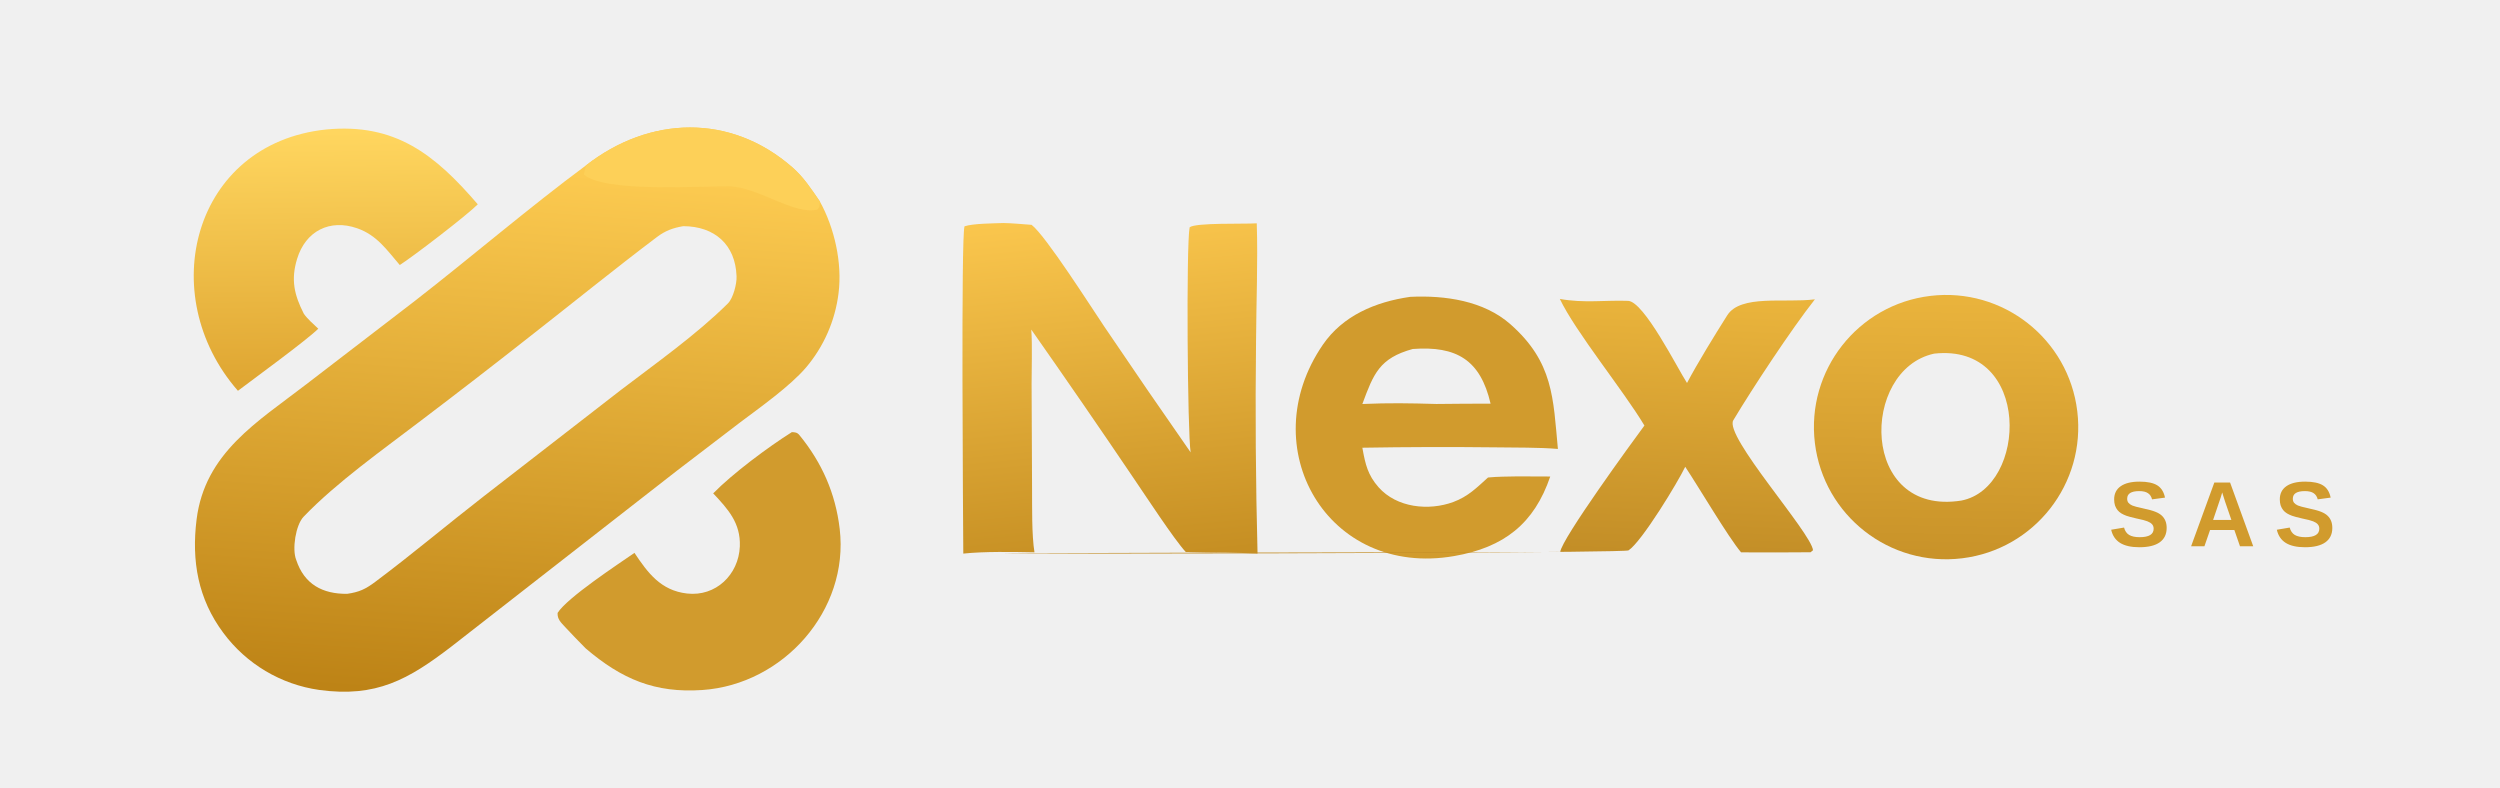
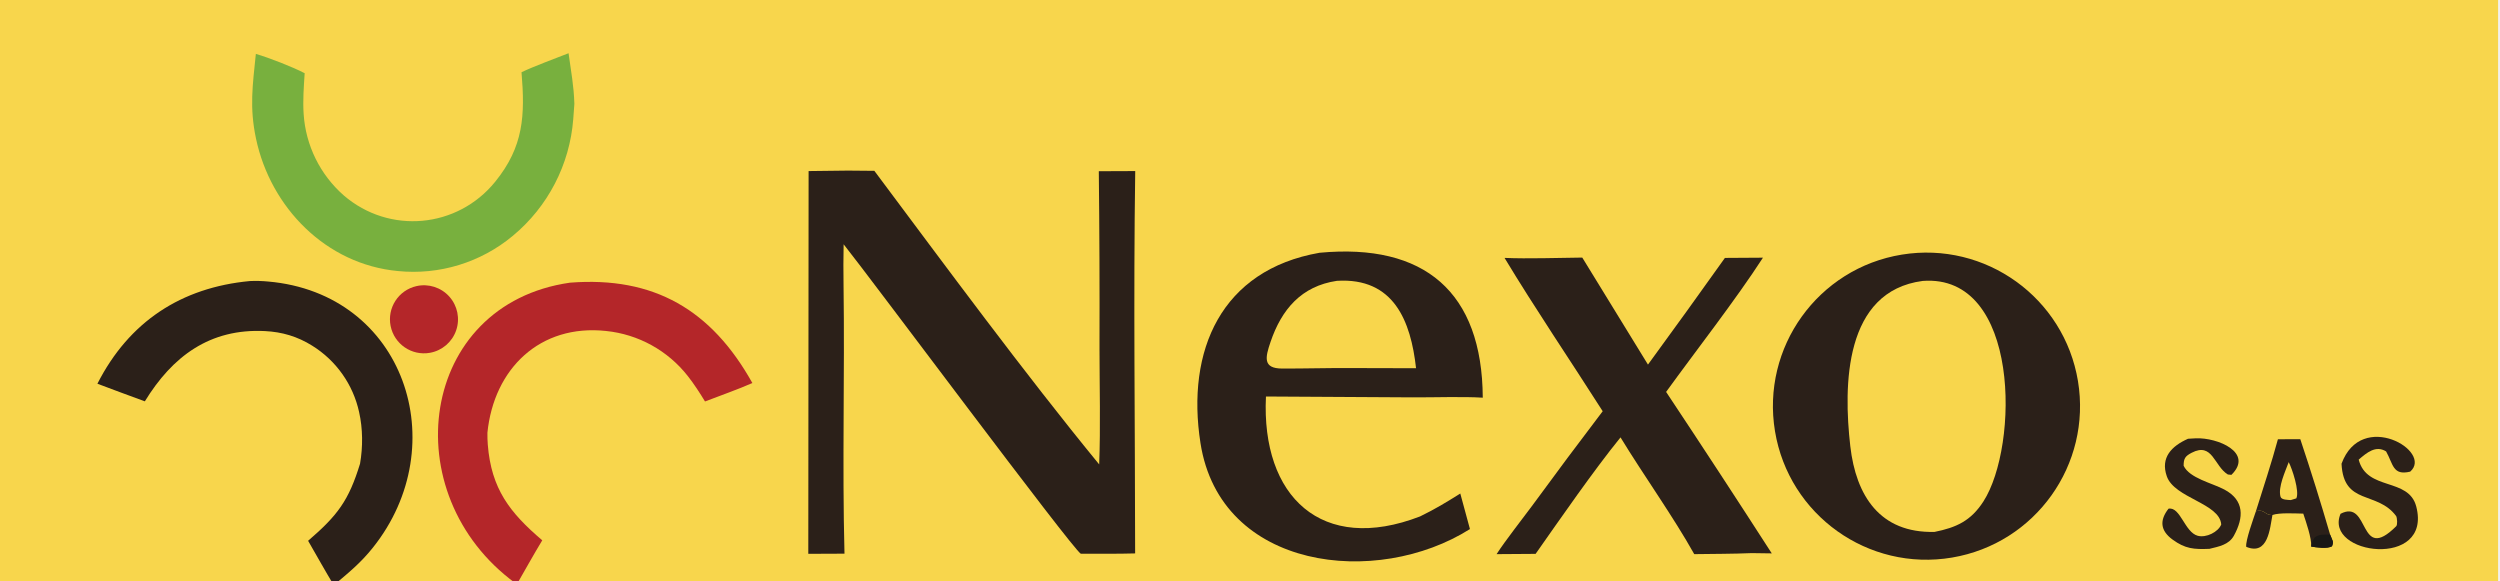
- <svg xmlns="http://www.w3.org/2000/svg" width="540" height="170" viewBox="100 260 540 170">
-   <defs>
-     <linearGradient id="gradient_0" gradientUnits="userSpaceOnUse" x1="148.224" y1="294.15" x2="154.161" y2="212.483">
-       <stop offset="0" stop-color="#BD8316" />
-       <stop offset="1" stop-color="#FCCA50" />
-     </linearGradient>
-     <linearGradient id="gradient_1" gradientUnits="userSpaceOnUse" x1="245.702" y1="272.594" x2="240.541" y2="219.391">
-       <stop offset="0" stop-color="#C68F23" />
-       <stop offset="1" stop-color="#FAC64D" />
-     </linearGradient>
-     <linearGradient id="gradient_2" gradientUnits="userSpaceOnUse" x1="371.837" y1="271.685" x2="372.495" y2="232.596">
-       <stop offset="0" stop-color="#C99329" />
-       <stop offset="1" stop-color="#E9B33C" />
-     </linearGradient>
-     <linearGradient id="gradient_3" gradientUnits="userSpaceOnUse" x1="123.314" y1="245.125" x2="122.82" y2="206.529">
-       <stop offset="0" stop-color="#DFA632" />
-       <stop offset="1" stop-color="#FFD65F" />
-     </linearGradient>
-     <linearGradient id="gradient_4" gradientUnits="userSpaceOnUse" x1="331.341" y1="271.709" x2="333.098" y2="232.374">
-       <stop offset="0" stop-color="#C38E27" />
-       <stop offset="1" stop-color="#EAB43C" />
-     </linearGradient>
-   </defs>
-   <path fill="url(#gradient_0)" transform="scale(1.39709 1.39709)" d="M162.168 211.676C172.011 203.995 184.542 203.607 194.117 212.001C195.852 213.522 197.028 215.357 198.327 217.234C200.594 221.329 201.816 226.757 201.223 231.425C200.703 235.664 198.956 239.658 196.197 242.918C193.695 245.836 189.09 249.088 185.971 251.433L176.235 258.875L141.411 286.028C134.716 291.165 129.754 293.98 120.922 292.769C115 291.927 109.662 288.748 106.101 283.941C102.193 278.695 101.174 272.837 101.969 266.429C103.249 256.115 111.405 251.314 118.868 245.563L135.715 232.627C144.401 225.88 153.413 218.158 162.168 211.676ZM125.252 277.912C127.125 277.642 128.089 277.185 129.611 276.047C135.301 271.791 140.778 267.171 146.4 262.806L167.548 246.413C173.016 242.235 179.225 237.863 184.12 233.009C184.943 232.193 185.507 229.952 185.454 228.823C185.292 223.91 182.044 221.085 177.219 221.068C175.62 221.337 174.431 221.776 173.14 222.751C166.621 227.673 160.145 232.93 153.714 237.958C148.069 242.403 142.382 246.796 136.655 251.135C130.864 255.561 123.582 260.698 118.512 265.997C117.282 267.282 116.713 271.036 117.37 272.653C118.605 276.432 121.443 277.949 125.252 277.912Z" />
-   <path fill="#FDD058" transform="scale(1.39709 1.39709)" d="M162.168 211.676C172.011 203.995 184.542 203.607 194.117 212.001C195.852 213.522 197.028 215.357 198.327 217.234C198.234 218.203 198.429 217.852 197.956 218.497C194.401 219.423 188.724 214.97 184.288 214.91C179.757 214.849 164.993 215.908 161.857 213.077L162.168 211.676Z" />
-   <path fill="url(#gradient_1)" transform="scale(1.39709 1.39709)" d="M226.729 220.583C228.049 220.602 229.72 220.766 231.066 220.861C233.234 222.494 240.395 233.769 242.318 236.607C246.716 243.119 251.163 249.598 255.66 256.042C255.168 253.162 254.962 223.965 255.502 221.245C256.414 220.503 263.872 220.759 265.881 220.63C266.07 226.516 265.803 232.901 265.771 238.834C265.64 249.785 265.718 260.737 266.003 271.685C264.364 271.614 262.724 271.562 261.084 271.528C259.045 271.556 256.953 271.489 254.911 271.449C253.136 269.547 248.573 262.566 246.956 260.2C241.712 252.439 236.4 244.724 231.021 237.056C231.197 239.579 231.065 242.839 231.069 245.441L231.141 261.641C231.159 264.484 231.079 268.788 231.513 271.494C228.203 271.427 223.733 271.346 220.51 271.691C220.48 266.373 220.137 222.319 220.704 221.089C222.022 220.643 225.227 220.641 226.729 220.583Z" />
-   <path fill="url(#gradient_2)" transform="scale(1.39709 1.39709)" d="M370.038 231.847C381.226 230.513 391.382 238.489 392.739 249.674C394.097 260.86 386.144 271.033 374.962 272.415C363.746 273.801 353.534 265.818 352.172 254.599C350.81 243.379 358.815 233.185 370.038 231.847ZM374.818 263.492C385.082 261.509 385.729 239.121 370.619 240.774C359.138 243.239 359.082 265.993 374.818 263.492Z" />
-   <path fill="#D19B2D" transform="scale(1.39709 1.39709)" d="M289.603 231.996C294.967 231.737 300.956 232.58 305.092 236.226C311.754 242.099 311.701 247.642 312.439 255.512C309.659 255.265 305.628 255.304 302.712 255.264C295.878 255.185 289.042 255.204 282.208 255.322L282.25 255.561C282.676 257.882 283.058 259.557 284.705 261.424C287.512 264.604 292.471 265.12 296.282 263.707C298.544 262.869 299.896 261.5 301.633 259.927C303.079 259.78 304.72 259.784 306.192 259.753L311.257 259.773C308.775 267.048 304.137 270.738 296.377 272.077C276.795 275.457 265.205 255.285 276.098 239.401C279.179 234.908 284.202 232.775 289.603 231.996ZM282.208 248.562C286.435 248.383 289.418 248.437 293.648 248.559C296.442 248.526 299.236 248.508 302.03 248.506C300.464 241.739 296.761 239.555 289.991 240.058C284.843 241.486 283.949 243.859 282.208 248.562Z" />
-   <path fill="#D19B2D" transform="scale(1.39709 1.39709)" d="M194.006 252.91C194.465 252.934 194.812 252.932 195.172 253.37C198.66 257.629 200.76 262.401 201.402 267.876C202.882 280.478 192.683 291.919 180.178 292.781C172.829 293.288 167.696 291.097 162.137 286.356C161.07 285.284 160.02 284.194 158.989 283.087C158.274 282.31 157.741 281.844 157.784 280.863C159.287 278.485 167.155 273.323 169.669 271.579C171.738 274.685 173.75 277.402 177.796 277.863C182.237 278.37 185.777 274.955 185.96 270.59C186.111 266.982 184.125 264.802 181.841 262.38C184.809 259.34 190.362 255.196 194.006 252.91Z" />
-   <path fill="url(#gradient_3)" transform="scale(1.39709 1.39709)" d="M121.954 206.126C132.696 205.08 138.82 209.986 145.445 217.689C143.816 219.351 135.462 225.755 133.387 227.075C131.389 224.764 129.868 222.463 126.798 221.393C122.573 219.922 118.828 221.806 117.512 226.118C116.528 229.341 117.059 231.667 118.548 234.602C119.123 235.429 120.04 236.215 120.786 236.92C118.93 238.757 110.869 244.612 108.364 246.522C95.395 231.692 101.413 208.305 121.954 206.126Z" />
-   <path fill="url(#gradient_4)" transform="scale(1.39709 1.39709)" d="M312.739 232.316C316.503 233.006 319.831 232.48 323.294 232.616C325.762 232.712 330.933 243.068 332.401 245.312C334.07 242.158 336.74 237.826 338.622 234.851C340.69 231.584 347.535 232.98 352.174 232.38C348.525 237.017 342.536 246.098 339.558 251.077C338.1 253.513 351.565 268.4 351.885 271.168L351.507 271.483C347.925 271.516 344.343 271.521 340.761 271.498C338.81 269.203 334.155 261.316 332.125 258.27C331.058 260.527 325.426 269.841 323.356 271.194C322.334 271.862 114.133 271.773 312.799 271.438C313.024 269.393 323.967 254.389 325.816 251.892C322.547 246.433 315.155 237.402 312.739 232.316Z" />
-   <text x="580" y="378" font-family="'Montserrat', 'Arial', sans-serif" font-size="20" font-weight="bold" fill="#D19B2D" letter-spacing="4" text-anchor="middle">SAS</text>
+ <svg xmlns="http://www.w3.org/2000/svg" width="491" height="114" viewBox="0 0 491 114">
+   <clipPath id="cl_3">
+     <rect x="-0" width="490.629" height="114.496" />
+   </clipPath>
+   <g clip-path="url(#cl_3)">
+     <path fill="white" transform="matrix(0.459821 0 0 0.459821 -108.518 -94.2634)" d="M0 0L1536 0L1536 672L0 672L0 0Z" />
+     <path fill="#F8D64C" transform="matrix(0.459821 0 0 0.459821 -108.518 -94.2634)" d="M228.847 200.331L1307.07 200.347C1307.52 229.756 1307.12 260.27 1307.13 289.797L1307.26 470.91C1269.06 470.269 1229.06 470.861 1190.73 470.857L962.602 470.841L228.692 470.755L228.847 200.331Z" />
+     <path fill="#2B2019" transform="matrix(0.459821 0 0 0.459821 -108.518 -94.2634)" d="M1048.35 313.747C1084.02 307.964 1117.65 332.132 1123.55 367.788C1129.44 403.444 1105.38 437.149 1069.74 443.155C1033.95 449.187 1000.06 424.994 994.139 389.18C988.219 353.366 1012.52 319.555 1048.35 313.747Z" />
+     <path fill="#F8D64C" transform="matrix(0.459821 0 0 0.459821 -108.518 -94.2634)" d="M1057.23 324.991C1098.98 321.821 1098.39 395.541 1083.16 419.182C1077.77 427.553 1071.5 430.332 1062.3 432.188C1038.93 432.787 1028.73 416.697 1026.31 395.633C1023.32 369.563 1023.67 329.389 1057.23 324.991Z" />
+     <path fill="#2B2019" transform="matrix(0.459821 0 0 0.459821 -108.518 -94.2634)" d="M598.185 277.864L609.455 277.966C639.717 318.455 673.712 364.608 705.488 403.364C706.098 387.571 705.638 369.722 705.621 353.712C705.699 328.518 705.601 303.323 705.326 278.13L720.882 278.069C720.083 331.82 720.814 387.475 720.844 441.376C713.324 441.596 705.199 441.49 697.634 441.513C693.909 439.362 607.546 323.333 596.334 309.34C596.196 315.115 596.217 321.121 596.298 326.899C596.83 364.996 595.71 403.42 596.7 441.485L581.241 441.549L581.373 278.067L598.185 277.864Z" />
+     <path fill="#2B2019" transform="matrix(0.459821 0 0 0.459821 -108.518 -94.2634)" d="M799.61 312.96C844.409 308.75 869.073 329.704 869.326 374.856C860.628 374.318 848.401 374.774 839.341 374.724L776.716 374.356C774.642 417.183 800.594 441.774 842.533 425.583C849.165 422.347 853.526 419.668 859.726 415.797L863.846 430.977C824.109 456.094 757.276 448.676 748.759 394.314C742.545 354.657 757.614 320.304 799.61 312.96Z" />
+     <path fill="#F8D64C" transform="matrix(0.459821 0 0 0.459821 -108.518 -94.2634)" d="M807.024 324.95C831.363 323.452 838.584 342.134 840.83 362.278L812.388 362.204C802.832 362.151 793.233 362.448 783.648 362.418C775.271 362.391 776.446 357.614 778.667 351.071C783.395 337.138 791.857 327.186 807.024 324.95Z" />
+     <path fill="#2B2019" transform="matrix(0.459821 0 0 0.459821 -108.518 -94.2634)" d="M878.623 315.154C888.662 315.589 901.682 315.119 911.822 315.014L939.885 360.726C950.941 345.612 961.896 330.424 972.749 315.163L989 315.059C977.374 333.03 960.386 354.763 947.635 372.395C962.839 395.279 977.883 418.27 992.763 441.366L984.212 441.245C976.249 441.587 967.67 441.57 959.652 441.687C950.795 425.823 937.976 407.919 928.159 391.815C916.454 406.273 902.701 426.201 891.893 441.569L875.228 441.685C878.927 435.933 886.096 426.863 890.344 421.115C900.283 407.53 910.352 394.039 920.547 380.646C906.899 359.232 891.638 336.739 878.623 315.154Z" />
+     <path fill="#78B03E" transform="matrix(0.459821 0 0 0.459821 -108.518 -94.2634)" d="M458.753 235.845C464.178 233.26 472.984 230.048 478.845 227.735C479.891 235.574 481.093 241.395 481.326 249.394C481.193 251.571 481.033 253.746 480.846 255.919C479.337 275.324 470.03 293.291 455.049 305.718C441.362 317.132 423.657 322.557 405.925 320.769C375.251 317.9 351.599 293.664 345.358 264.262C342.506 250.824 343.907 241.507 345.279 228.025C350.892 229.651 361.101 233.63 366.133 236.273C365.758 241.986 365.309 247.97 365.692 253.67C366.558 267.088 372.728 279.611 382.839 288.475C402.237 305.173 431.289 302.583 447.473 282.671C459.719 267.606 460.284 254.258 458.753 235.845Z" />
+     <path fill="#2B2019" transform="matrix(0.459821 0 0 0.459821 -108.518 -94.2634)" d="M342.726 325.043C345.322 324.928 347.922 324.996 350.508 325.246C408.791 330.311 430.269 395.053 395.29 438.882C390.071 445.422 384.927 449.625 378.563 454.924C374.878 448.852 371.175 442.17 367.602 435.983C380.21 425.119 384.939 418.86 389.788 403.043C391.025 395.872 390.987 388.138 389.387 381.029C386.82 369.23 379.572 358.979 369.305 352.623C363.044 348.71 356.516 346.782 349.186 346.413C325.55 345.22 309.607 357.277 297.867 376.415C291.098 373.951 284.345 371.445 277.607 368.897C291.102 342.382 313.388 327.801 342.726 325.043Z" />
+     <path fill="#B42629" transform="matrix(0.459821 0 0 0.459821 -108.518 -94.2634)" d="M479.448 325.736C515.341 322.942 539.936 337.382 557.354 368.605C551.606 371.162 543.158 374.144 537.123 376.475C535.088 373.098 532.233 368.705 529.8 365.651C521.26 354.73 508.635 347.765 494.842 346.366C466.637 343.347 446.962 362.445 444.188 389.815C444.16 391.522 444.213 393.229 444.346 394.931C445.842 413.784 453.708 423.941 467.613 435.782C463.968 441.79 460.294 448.424 456.768 454.545L456.15 454.099C403.981 415.98 414.835 334.983 479.448 325.736Z" />
+     <path fill="#2B2019" transform="matrix(0.459821 0 0 0.459821 -108.518 -94.2634)" d="M1236.12 403.077C1244.65 379.718 1275.41 397.81 1265.44 406.45C1257.94 408.252 1258.22 403.205 1255.16 397.814C1250.76 395.067 1246.91 398.352 1243.45 401.317C1246.93 414.859 1264.78 408.791 1268.04 421.353C1274.99 448.131 1228.3 442.043 1235.7 424.452C1248.41 417.864 1243.21 445.962 1259.47 429.775C1260.09 429.154 1259.9 426.323 1259.47 425.449C1251.37 414.49 1236.99 421.037 1236.12 403.077Z" />
+     <path fill="#2B2019" transform="matrix(0.459821 0 0 0.459821 -108.518 -94.2634)" d="M1170.56 392.403C1171.66 392.322 1172.75 392.259 1173.85 392.215C1183.15 391.813 1198.76 398.327 1189.09 407.82L1187.57 407.668C1181.65 404.051 1181.07 393.735 1172.11 398.387C1169.31 399.836 1168.68 400.879 1168.68 403.929C1171.17 409.268 1180.88 411.323 1186.08 414.097C1194.61 418.643 1194.46 425.982 1190.14 433.816C1188.01 437.675 1183.76 438.426 1179.7 439.422C1173.08 439.686 1169.39 439.45 1163.91 435.436C1158.67 431.595 1158.36 427.207 1162.22 422.278C1167.27 421.283 1169.13 432.334 1174.69 433.84C1178.32 434.822 1183.48 432.221 1184.74 429.018C1184.08 419.914 1164.75 417.797 1161.49 408.427C1158.7 400.427 1163.56 395.518 1170.56 392.403Z" />
+     <path fill="#2B2019" transform="matrix(0.459821 0 0 0.459821 -108.518 -94.2634)" d="M1208.95 392.616L1218.51 392.587C1223.03 406.094 1227.27 419.688 1231.25 433.361C1232.29 436.144 1232.87 436.158 1232.06 438.292C1230.19 439.509 1225.38 438.831 1223.15 438.449C1223.4 434.821 1220.95 427.915 1219.78 424.381C1216.27 424.318 1209.62 423.9 1206.61 424.965C1203.15 425.117 1203.5 422.325 1199.55 423.37C1202.67 413.401 1206.25 402.632 1208.95 392.616Z" />
+     <path fill="#191715" transform="matrix(0.459821 0 0 0.459821 -108.518 -94.2634)" d="M1223.15 438.449C1223.49 436.657 1223.69 436.31 1224.52 434.678C1226.46 433.031 1228.66 433.363 1231.25 433.361C1232.29 436.144 1232.87 436.158 1232.06 438.292C1230.19 439.509 1225.38 438.831 1223.15 438.449Z" />
+     <path fill="#F8D64C" transform="matrix(0.459821 0 0 0.459821 -108.518 -94.2634)" d="M1213.56 402.384C1215.05 405.221 1218.27 414.914 1216.81 417.86L1214.46 418.591C1213.19 418.507 1210.48 418.548 1210.07 417.177C1208.89 413.133 1212.13 406.3 1213.56 402.384Z" />
+     <path fill="#B42629" transform="matrix(0.459821 0 0 0.459821 -108.518 -94.2634)" d="M413.889 327.205C419.033 326.043 424.403 327.758 427.921 331.688C431.438 335.617 432.551 341.143 430.829 346.128C429.107 351.113 424.82 354.773 419.627 355.693C411.853 357.07 404.402 351.991 402.843 344.251C401.284 336.512 406.188 328.944 413.889 327.205Z" />
+     <path fill="#2B2019" transform="matrix(0.459821 0 0 0.459821 -108.518 -94.2634)" d="M1199.55 423.37C1203.5 422.325 1203.15 425.117 1206.61 424.965C1205.54 430.582 1204.78 442.484 1195.41 438.557C1195.04 435.933 1198.57 426.348 1199.55 423.37Z" />
+   </g>
</svg>
